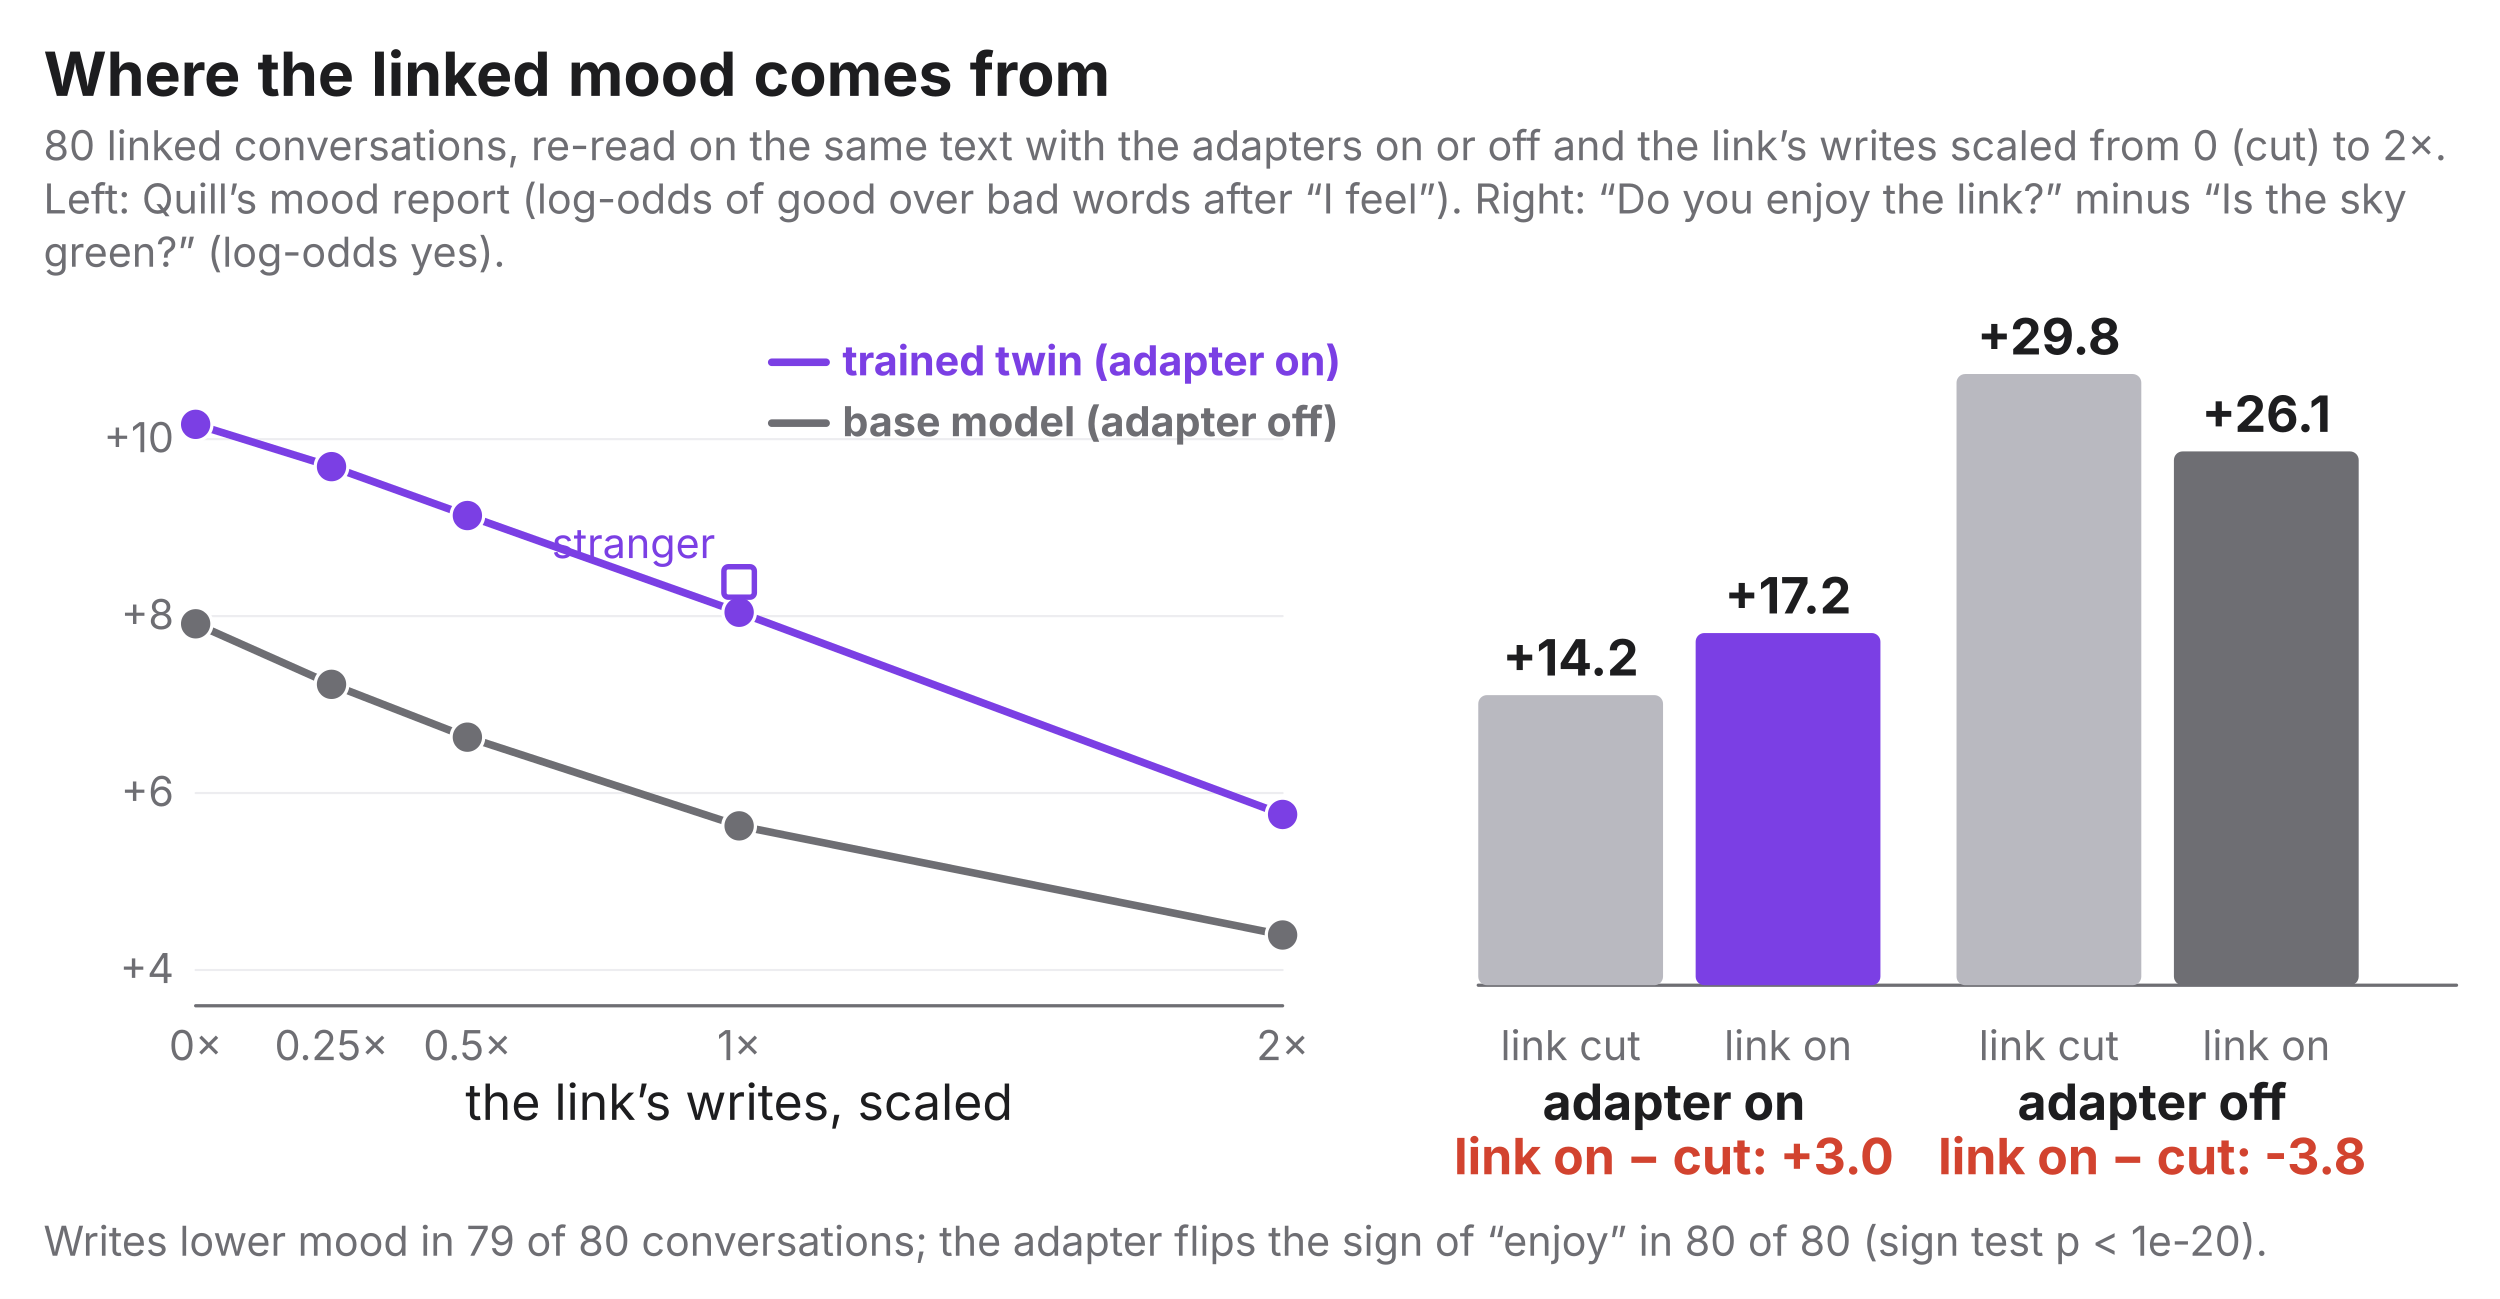
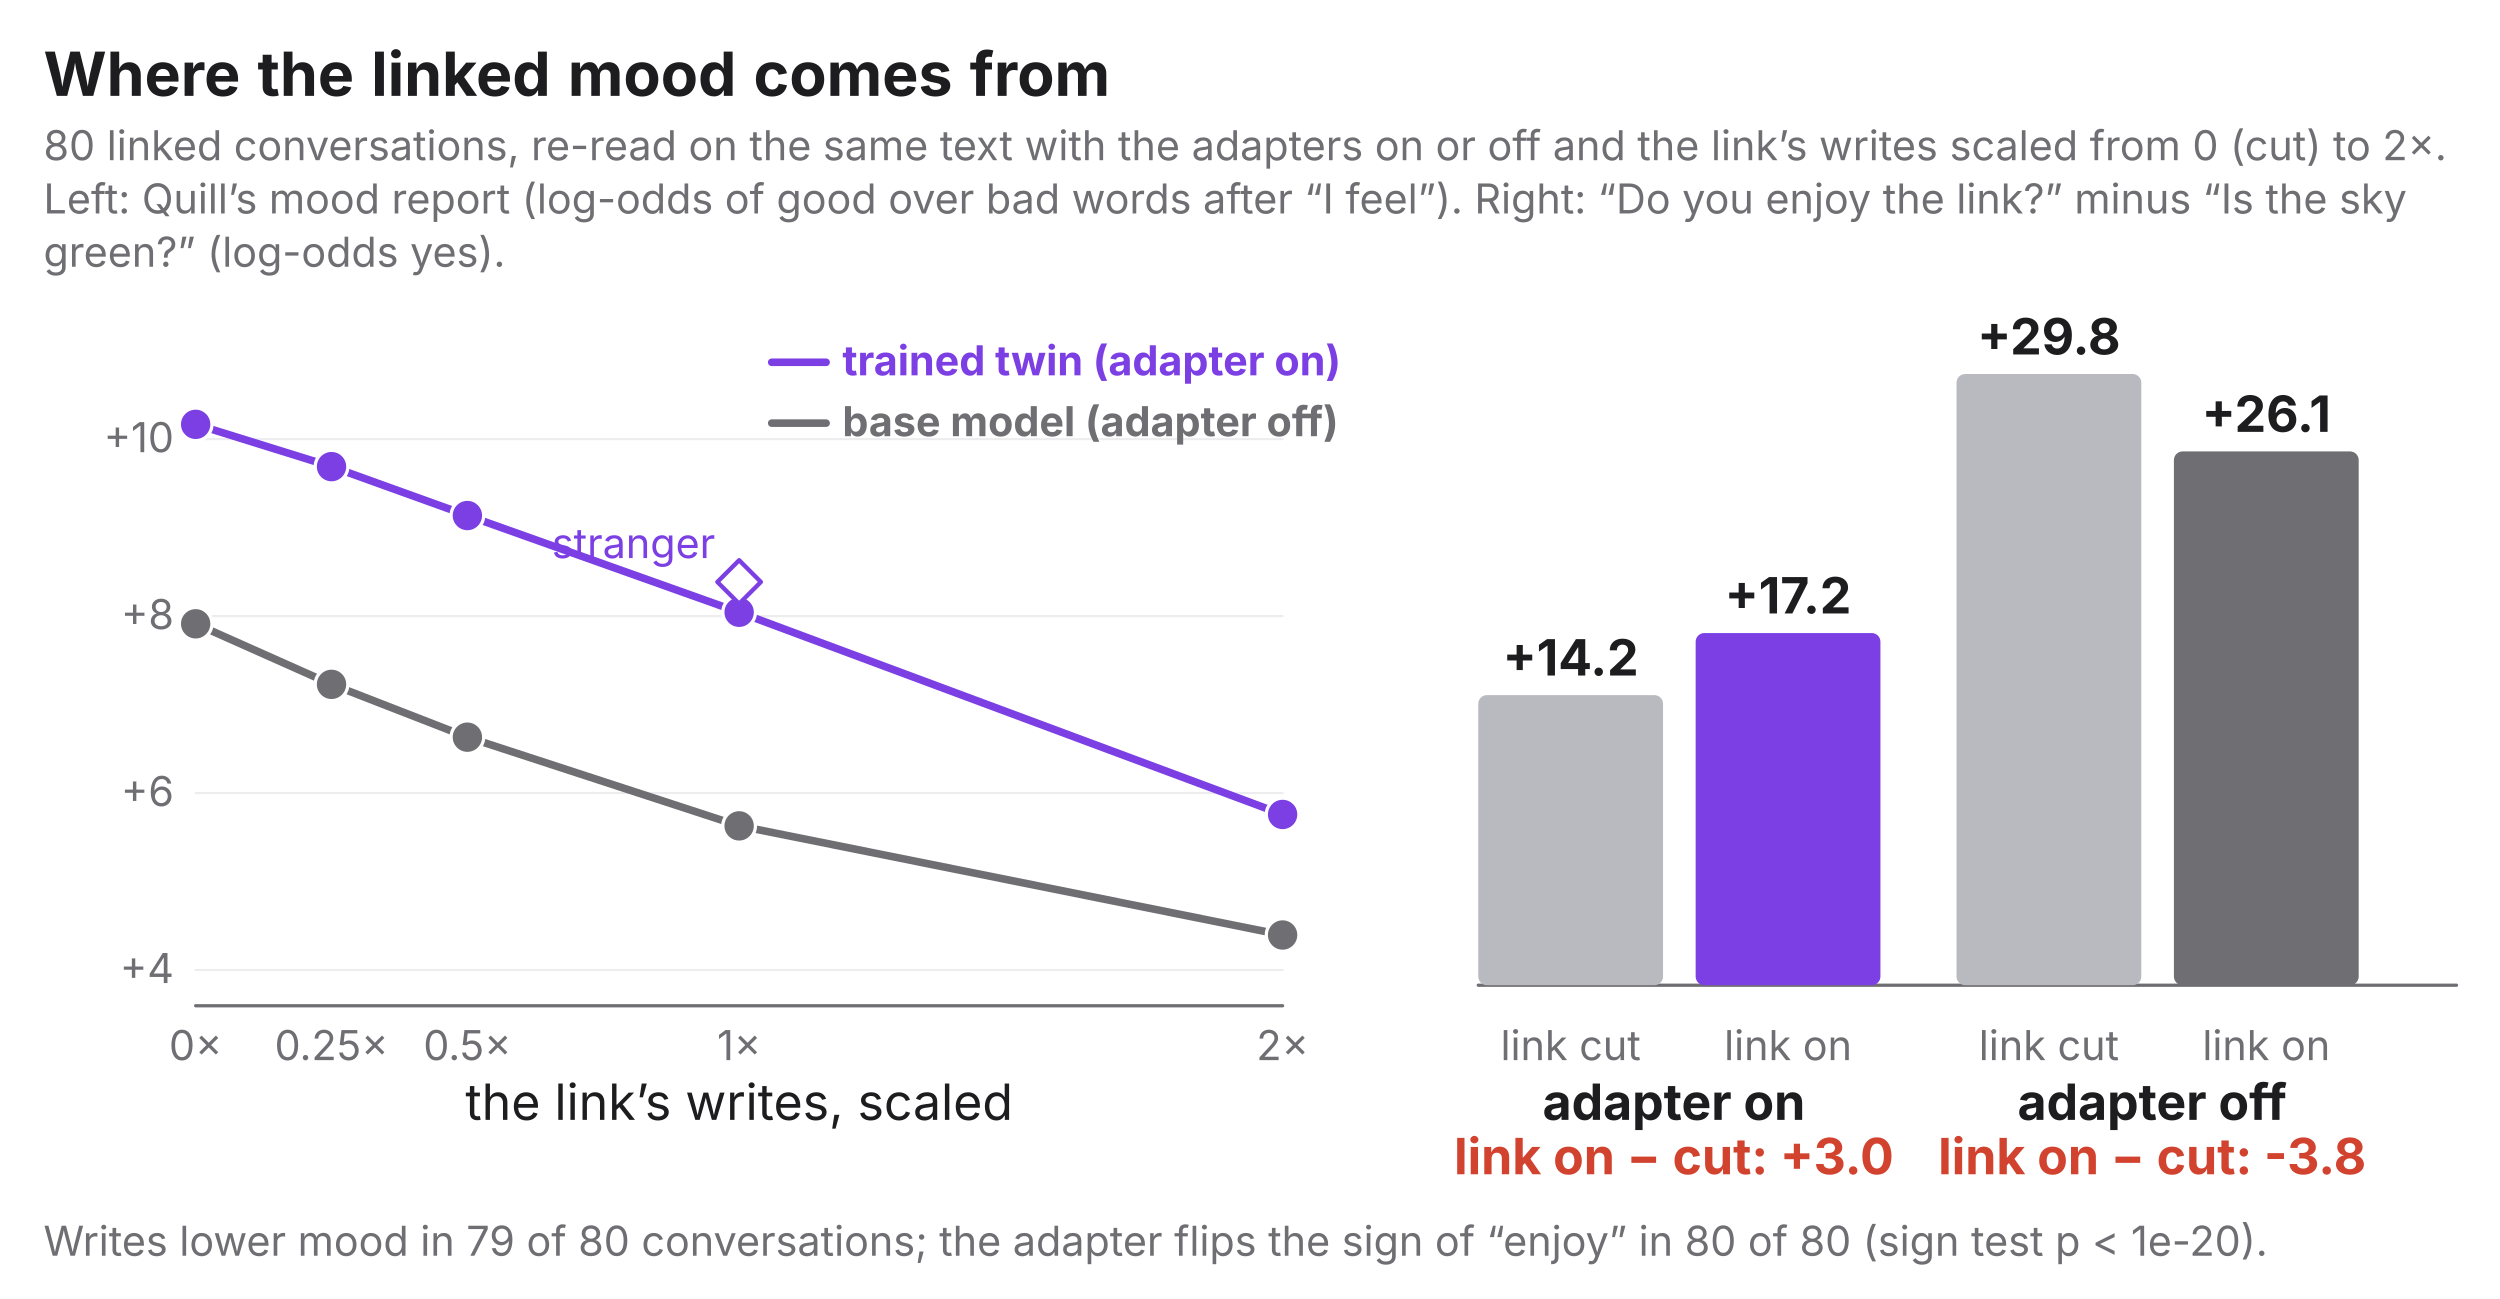
<svg xmlns="http://www.w3.org/2000/svg" width="2300" height="1195" viewBox="0 0 2300 1195">
  <rect width="2300" height="1195" fill="white" />
  <text x="40.0" y="88.2" font-family="Inter, Helvetica, Arial, sans-serif" font-size="56" font-weight="700" fill="#1D1D1F" text-anchor="start" xml:space="preserve">Where</text>
  <text x="236.9" y="88.2" font-family="Inter, Helvetica, Arial, sans-serif" font-size="56" font-weight="700" fill="#1D1D1F" text-anchor="start" xml:space="preserve">the</text>
  <text x="341.5" y="88.2" font-family="Inter, Helvetica, Arial, sans-serif" font-size="56" font-weight="700" fill="#1D1D1F" text-anchor="start" xml:space="preserve">linked</text>
  <text x="522.4" y="88.2" font-family="Inter, Helvetica, Arial, sans-serif" font-size="56" font-weight="700" fill="#1D1D1F" text-anchor="start" xml:space="preserve">mood</text>
  <text x="693.2" y="88.2" font-family="Inter, Helvetica, Arial, sans-serif" font-size="56" font-weight="700" fill="#1D1D1F" text-anchor="start" xml:space="preserve">comes</text>
  <text x="892.1" y="88.2" font-family="Inter, Helvetica, Arial, sans-serif" font-size="56" font-weight="700" fill="#1D1D1F" text-anchor="start" xml:space="preserve">from</text>
  <text x="40.0" y="147.4" font-family="Inter, Helvetica, Arial, sans-serif" font-size="38" font-weight="400" fill="#6E6E73" text-anchor="start" xml:space="preserve">80</text>
  <text x="98.2" y="147.4" font-family="Inter, Helvetica, Arial, sans-serif" font-size="38" font-weight="400" fill="#6E6E73" text-anchor="start" xml:space="preserve">linked</text>
  <text x="215.1" y="147.4" font-family="Inter, Helvetica, Arial, sans-serif" font-size="38" font-weight="400" fill="#6E6E73" text-anchor="start" xml:space="preserve">conversations,</text>
  <text x="488.6" y="147.4" font-family="Inter, Helvetica, Arial, sans-serif" font-size="38" font-weight="400" fill="#6E6E73" text-anchor="start" xml:space="preserve">re-read</text>
  <text x="633.4" y="147.4" font-family="Inter, Helvetica, Arial, sans-serif" font-size="38" font-weight="400" fill="#6E6E73" text-anchor="start" xml:space="preserve">on</text>
  <text x="689.4" y="147.4" font-family="Inter, Helvetica, Arial, sans-serif" font-size="38" font-weight="400" fill="#6E6E73" text-anchor="start" xml:space="preserve">the</text>
  <text x="757.1" y="147.4" font-family="Inter, Helvetica, Arial, sans-serif" font-size="38" font-weight="400" fill="#6E6E73" text-anchor="start" xml:space="preserve">same</text>
  <text x="864.6" y="147.4" font-family="Inter, Helvetica, Arial, sans-serif" font-size="38" font-weight="400" fill="#6E6E73" text-anchor="start" xml:space="preserve">text</text>
  <text x="942.6" y="147.4" font-family="Inter, Helvetica, Arial, sans-serif" font-size="38" font-weight="400" fill="#6E6E73" text-anchor="start" xml:space="preserve">with</text>
  <text x="1028.5" y="147.4" font-family="Inter, Helvetica, Arial, sans-serif" font-size="38" font-weight="400" fill="#6E6E73" text-anchor="start" xml:space="preserve">the</text>
  <text x="1096.3" y="147.4" font-family="Inter, Helvetica, Arial, sans-serif" font-size="38" font-weight="400" fill="#6E6E73" text-anchor="start" xml:space="preserve">adapters</text>
  <text x="1264.8" y="147.4" font-family="Inter, Helvetica, Arial, sans-serif" font-size="38" font-weight="400" fill="#6E6E73" text-anchor="start" xml:space="preserve">on</text>
  <text x="1320.7" y="147.4" font-family="Inter, Helvetica, Arial, sans-serif" font-size="38" font-weight="400" fill="#6E6E73" text-anchor="start" xml:space="preserve">or</text>
  <text x="1368.5" y="147.4" font-family="Inter, Helvetica, Arial, sans-serif" font-size="38" font-weight="400" fill="#6E6E73" text-anchor="start" xml:space="preserve">off</text>
  <text x="1428.6" y="147.4" font-family="Inter, Helvetica, Arial, sans-serif" font-size="38" font-weight="400" fill="#6E6E73" text-anchor="start" xml:space="preserve">and</text>
  <text x="1506.3" y="147.4" font-family="Inter, Helvetica, Arial, sans-serif" font-size="38" font-weight="400" fill="#6E6E73" text-anchor="start" xml:space="preserve">the</text>
  <text x="1574.1" y="147.4" font-family="Inter, Helvetica, Arial, sans-serif" font-size="38" font-weight="400" fill="#6E6E73" text-anchor="start" xml:space="preserve">link’s</text>
  <text x="1673.5" y="147.4" font-family="Inter, Helvetica, Arial, sans-serif" font-size="38" font-weight="400" fill="#6E6E73" text-anchor="start" xml:space="preserve">writes</text>
  <text x="1793.7" y="147.4" font-family="Inter, Helvetica, Arial, sans-serif" font-size="38" font-weight="400" fill="#6E6E73" text-anchor="start" xml:space="preserve">scaled</text>
  <text x="1922.5" y="147.4" font-family="Inter, Helvetica, Arial, sans-serif" font-size="38" font-weight="400" fill="#6E6E73" text-anchor="start" xml:space="preserve">from</text>
  <text x="2017.0" y="147.4" font-family="Inter, Helvetica, Arial, sans-serif" font-size="38" font-weight="400" fill="#6E6E73" text-anchor="start" xml:space="preserve">0</text>
  <text x="2051.7" y="147.4" font-family="Inter, Helvetica, Arial, sans-serif" font-size="38" font-weight="400" fill="#6E6E73" text-anchor="start" xml:space="preserve">(cut)</text>
  <text x="2146.3" y="147.4" font-family="Inter, Helvetica, Arial, sans-serif" font-size="38" font-weight="400" fill="#6E6E73" text-anchor="start" xml:space="preserve">to</text>
  <text x="2191.8" y="147.4" font-family="Inter, Helvetica, Arial, sans-serif" font-size="38" font-weight="400" fill="#6E6E73" text-anchor="start" xml:space="preserve">2×.</text>
  <text x="40.0" y="196.4" font-family="Inter, Helvetica, Arial, sans-serif" font-size="38" font-weight="400" fill="#6E6E73" text-anchor="start" xml:space="preserve">Left:</text>
  <text x="130.5" y="196.4" font-family="Inter, Helvetica, Arial, sans-serif" font-size="38" font-weight="400" fill="#6E6E73" text-anchor="start" xml:space="preserve">Quill’s</text>
  <text x="247.4" y="196.4" font-family="Inter, Helvetica, Arial, sans-serif" font-size="38" font-weight="400" fill="#6E6E73" text-anchor="start" xml:space="preserve">mood</text>
  <text x="360.2" y="196.4" font-family="Inter, Helvetica, Arial, sans-serif" font-size="38" font-weight="400" fill="#6E6E73" text-anchor="start" xml:space="preserve">report</text>
  <text x="480.1" y="196.4" font-family="Inter, Helvetica, Arial, sans-serif" font-size="38" font-weight="400" fill="#6E6E73" text-anchor="start" xml:space="preserve">(log-odds</text>
  <text x="666.8" y="196.4" font-family="Inter, Helvetica, Arial, sans-serif" font-size="38" font-weight="400" fill="#6E6E73" text-anchor="start" xml:space="preserve">of</text>
  <text x="714.3" y="196.4" font-family="Inter, Helvetica, Arial, sans-serif" font-size="38" font-weight="400" fill="#6E6E73" text-anchor="start" xml:space="preserve">good</text>
  <text x="817.2" y="196.4" font-family="Inter, Helvetica, Arial, sans-serif" font-size="38" font-weight="400" fill="#6E6E73" text-anchor="start" xml:space="preserve">over</text>
  <text x="907.0" y="196.4" font-family="Inter, Helvetica, Arial, sans-serif" font-size="38" font-weight="400" fill="#6E6E73" text-anchor="start" xml:space="preserve">bad</text>
  <text x="985.9" y="196.4" font-family="Inter, Helvetica, Arial, sans-serif" font-size="38" font-weight="400" fill="#6E6E73" text-anchor="start" xml:space="preserve">words</text>
  <text x="1106.8" y="196.4" font-family="Inter, Helvetica, Arial, sans-serif" font-size="38" font-weight="400" fill="#6E6E73" text-anchor="start" xml:space="preserve">after</text>
  <text x="1200.1" y="196.4" font-family="Inter, Helvetica, Arial, sans-serif" font-size="38" font-weight="400" fill="#6E6E73" text-anchor="start" xml:space="preserve">“I</text>
  <text x="1237.8" y="196.4" font-family="Inter, Helvetica, Arial, sans-serif" font-size="38" font-weight="400" fill="#6E6E73" text-anchor="start" xml:space="preserve">feel”).</text>
  <text x="1356.5" y="196.4" font-family="Inter, Helvetica, Arial, sans-serif" font-size="38" font-weight="400" fill="#6E6E73" text-anchor="start" xml:space="preserve">Right:</text>
  <text x="1470.0" y="196.4" font-family="Inter, Helvetica, Arial, sans-serif" font-size="38" font-weight="400" fill="#6E6E73" text-anchor="start" xml:space="preserve">“Do</text>
  <text x="1547.6" y="196.4" font-family="Inter, Helvetica, Arial, sans-serif" font-size="38" font-weight="400" fill="#6E6E73" text-anchor="start" xml:space="preserve">you</text>
  <text x="1624.2" y="196.4" font-family="Inter, Helvetica, Arial, sans-serif" font-size="38" font-weight="400" fill="#6E6E73" text-anchor="start" xml:space="preserve">enjoy</text>
  <text x="1732.1" y="196.4" font-family="Inter, Helvetica, Arial, sans-serif" font-size="38" font-weight="400" fill="#6E6E73" text-anchor="start" xml:space="preserve">the</text>
  <text x="1799.8" y="196.4" font-family="Inter, Helvetica, Arial, sans-serif" font-size="38" font-weight="400" fill="#6E6E73" text-anchor="start" xml:space="preserve">link?”</text>
  <text x="1908.4" y="196.4" font-family="Inter, Helvetica, Arial, sans-serif" font-size="38" font-weight="400" fill="#6E6E73" text-anchor="start" xml:space="preserve">minus</text>
  <text x="2026.5" y="196.4" font-family="Inter, Helvetica, Arial, sans-serif" font-size="38" font-weight="400" fill="#6E6E73" text-anchor="start" xml:space="preserve">“Is</text>
  <text x="2084.2" y="196.4" font-family="Inter, Helvetica, Arial, sans-serif" font-size="38" font-weight="400" fill="#6E6E73" text-anchor="start" xml:space="preserve">the</text>
  <text x="2152.0" y="196.4" font-family="Inter, Helvetica, Arial, sans-serif" font-size="38" font-weight="400" fill="#6E6E73" text-anchor="start" xml:space="preserve">sky</text>
  <text x="40.0" y="245.4" font-family="Inter, Helvetica, Arial, sans-serif" font-size="38" font-weight="400" fill="#6E6E73" text-anchor="start" xml:space="preserve">green?”</text>
  <text x="190.6" y="245.4" font-family="Inter, Helvetica, Arial, sans-serif" font-size="38" font-weight="400" fill="#6E6E73" text-anchor="start" xml:space="preserve">(log-odds</text>
  <text x="377.3" y="245.4" font-family="Inter, Helvetica, Arial, sans-serif" font-size="38" font-weight="400" fill="#6E6E73" text-anchor="start" xml:space="preserve">yes).</text>
  <line x1="180.0" y1="925.3" x2="1180.0" y2="925.3" stroke="#6E6E73" stroke-width="3" stroke-linecap="round" />
  <text x="180.0" y="975.3" font-family="Inter, Helvetica, Arial, sans-serif" font-size="38" font-weight="400" fill="#6E6E73" text-anchor="middle" xml:space="preserve">0×</text>
  <text x="305.0" y="975.3" font-family="Inter, Helvetica, Arial, sans-serif" font-size="38" font-weight="400" fill="#6E6E73" text-anchor="middle" xml:space="preserve">0.25×</text>
  <text x="430.0" y="975.3" font-family="Inter, Helvetica, Arial, sans-serif" font-size="38" font-weight="400" fill="#6E6E73" text-anchor="middle" xml:space="preserve">0.5×</text>
  <text x="680.0" y="975.3" font-family="Inter, Helvetica, Arial, sans-serif" font-size="38" font-weight="400" fill="#6E6E73" text-anchor="middle" xml:space="preserve">1×</text>
  <text x="1180.0" y="975.3" font-family="Inter, Helvetica, Arial, sans-serif" font-size="38" font-weight="400" fill="#6E6E73" text-anchor="middle" xml:space="preserve">2×</text>
  <text x="680.0" y="1030.3" font-family="Inter, Helvetica, Arial, sans-serif" font-size="46" font-weight="400" fill="#1D1D1F" text-anchor="middle" xml:space="preserve">the link’s writes, scaled</text>
  <line x1="180.0" y1="892.4" x2="1180.0" y2="892.4" stroke="#EDEDF0" stroke-width="2" stroke-linecap="round" />
  <text x="160.0" y="904.4" font-family="Inter, Helvetica, Arial, sans-serif" font-size="38" font-weight="400" fill="#6E6E73" text-anchor="end" xml:space="preserve">+4</text>
  <line x1="180.0" y1="729.6" x2="1180.0" y2="729.6" stroke="#EDEDF0" stroke-width="2" stroke-linecap="round" />
  <text x="160.0" y="741.6" font-family="Inter, Helvetica, Arial, sans-serif" font-size="38" font-weight="400" fill="#6E6E73" text-anchor="end" xml:space="preserve">+6</text>
  <line x1="180.0" y1="566.8" x2="1180.0" y2="566.8" stroke="#EDEDF0" stroke-width="2" stroke-linecap="round" />
  <text x="160.0" y="578.8" font-family="Inter, Helvetica, Arial, sans-serif" font-size="38" font-weight="400" fill="#6E6E73" text-anchor="end" xml:space="preserve">+8</text>
  <line x1="180.0" y1="404.0" x2="1180.0" y2="404.0" stroke="#EDEDF0" stroke-width="2" stroke-linecap="round" />
  <text x="160.0" y="416.0" font-family="Inter, Helvetica, Arial, sans-serif" font-size="38" font-weight="400" fill="#6E6E73" text-anchor="end" xml:space="preserve">+10</text>
  <path d="M180.0,390.4 L305.0,429.3 L430.0,474.3 L680.0,563.3 L1180.0,749.3" fill="none" stroke="#7B3FE4" stroke-width="7" stroke-linejoin="round" stroke-linecap="round" />
  <circle cx="180.0" cy="390.4" r="15" fill="#7B3FE4" stroke="white" stroke-width="3" />
  <circle cx="305.0" cy="429.3" r="15" fill="#7B3FE4" stroke="white" stroke-width="3" />
  <circle cx="430.0" cy="474.3" r="15" fill="#7B3FE4" stroke="white" stroke-width="3" />
  <circle cx="680.0" cy="563.3" r="15" fill="#7B3FE4" stroke="white" stroke-width="3" />
  <circle cx="1180.0" cy="749.3" r="15" fill="#7B3FE4" stroke="white" stroke-width="3" />
  <line x1="710.0" y1="333.3" x2="760.0" y2="333.3" stroke="#7B3FE4" stroke-width="7" stroke-linecap="round" />
  <text x="775.0" y="345.3" font-family="Inter, Helvetica, Arial, sans-serif" font-size="38" font-weight="700" fill="#7B3FE4" text-anchor="start" xml:space="preserve">trained twin (adapter on)</text>
  <path d="M180.0,573.9 L305.0,629.6 L430.0,678.2 L680.0,759.8 L1180.0,860.2" fill="none" stroke="#6E6E73" stroke-width="7" stroke-linejoin="round" stroke-linecap="round" />
  <circle cx="180.0" cy="573.9" r="15" fill="#6E6E73" stroke="white" stroke-width="3" />
  <circle cx="305.0" cy="629.6" r="15" fill="#6E6E73" stroke="white" stroke-width="3" />
  <circle cx="430.0" cy="678.2" r="15" fill="#6E6E73" stroke="white" stroke-width="3" />
  <circle cx="680.0" cy="759.8" r="15" fill="#6E6E73" stroke="white" stroke-width="3" />
  <circle cx="1180.0" cy="860.2" r="15" fill="#6E6E73" stroke="white" stroke-width="3" />
  <line x1="710.0" y1="389.3" x2="760.0" y2="389.3" stroke="#6E6E73" stroke-width="7" stroke-linecap="round" />
  <text x="775.0" y="401.3" font-family="Inter, Helvetica, Arial, sans-serif" font-size="38" font-weight="700" fill="#6E6E73" text-anchor="start" xml:space="preserve">base model (adapter off)</text>
-   <rect x="666.0" y="521.4" width="28.0" height="28.0" rx="4" fill="white" stroke="#7B3FE4" stroke-width="5" />
+   <path d="M680.0,515.4 L700.0,535.4 L680.0,555.4 L660.0,535.4Z" fill="white" stroke="#7B3FE4" stroke-width="4" stroke-linejoin="round" stroke-linecap="round" />
  <text x="658.0" y="513.4" font-family="Inter, Helvetica, Arial, sans-serif" font-size="38" font-weight="400" fill="#7B3FE4" text-anchor="end" xml:space="preserve">stranger</text>
  <line x1="1360.0" y1="906.4" x2="2260.0" y2="906.4" stroke="#6E6E73" stroke-width="3" stroke-linecap="round" />
  <rect x="1360.0" y="639.5" width="170.0" height="266.9" rx="8" fill="#B9B9C0" stroke="none" stroke-width="2" />
  <text x="1445.0" y="621.5" font-family="Inter, Helvetica, Arial, sans-serif" font-size="46" font-weight="700" fill="#1D1D1F" text-anchor="middle" xml:space="preserve">+14.2</text>
  <text x="1445.0" y="975.3" font-family="Inter, Helvetica, Arial, sans-serif" font-size="38" font-weight="400" fill="#6E6E73" text-anchor="middle" xml:space="preserve">link cut</text>
  <rect x="1560.0" y="582.4" width="170.0" height="324.0" rx="8" fill="#7B3FE4" stroke="none" stroke-width="2" />
  <text x="1645.0" y="564.4" font-family="Inter, Helvetica, Arial, sans-serif" font-size="46" font-weight="700" fill="#1D1D1F" text-anchor="middle" xml:space="preserve">+17.2</text>
  <text x="1645.0" y="975.3" font-family="Inter, Helvetica, Arial, sans-serif" font-size="38" font-weight="400" fill="#6E6E73" text-anchor="middle" xml:space="preserve">link on</text>
  <text x="1540.0" y="1030.3" font-family="Inter, Helvetica, Arial, sans-serif" font-size="46" font-weight="700" fill="#1D1D1F" text-anchor="middle" xml:space="preserve">adapter on</text>
  <text x="1540.0" y="1080.3" font-family="Inter, Helvetica, Arial, sans-serif" font-size="46" font-weight="700" fill="#D2432F" text-anchor="middle" xml:space="preserve">link on − cut: +3.0</text>
  <rect x="1800.0" y="344.1" width="170.0" height="562.3" rx="8" fill="#B9B9C0" stroke="none" stroke-width="2" />
  <text x="1885.0" y="326.1" font-family="Inter, Helvetica, Arial, sans-serif" font-size="46" font-weight="700" fill="#1D1D1F" text-anchor="middle" xml:space="preserve">+29.8</text>
  <text x="1885.0" y="975.3" font-family="Inter, Helvetica, Arial, sans-serif" font-size="38" font-weight="400" fill="#6E6E73" text-anchor="middle" xml:space="preserve">link cut</text>
  <rect x="2000.0" y="415.3" width="170.0" height="491.1" rx="8" fill="#6E6E73" stroke="none" stroke-width="2" />
  <text x="2085.0" y="397.3" font-family="Inter, Helvetica, Arial, sans-serif" font-size="46" font-weight="700" fill="#1D1D1F" text-anchor="middle" xml:space="preserve">+26.1</text>
  <text x="2085.0" y="975.3" font-family="Inter, Helvetica, Arial, sans-serif" font-size="38" font-weight="400" fill="#6E6E73" text-anchor="middle" xml:space="preserve">link on</text>
  <text x="1980.0" y="1030.3" font-family="Inter, Helvetica, Arial, sans-serif" font-size="46" font-weight="700" fill="#1D1D1F" text-anchor="middle" xml:space="preserve">adapter off</text>
  <text x="1980.0" y="1080.3" font-family="Inter, Helvetica, Arial, sans-serif" font-size="46" font-weight="700" fill="#D2432F" text-anchor="middle" xml:space="preserve">link on − cut: -3.8</text>
  <text x="40.0" y="1155.3" font-family="Inter, Helvetica, Arial, sans-serif" font-size="38" font-weight="400" fill="#6E6E73" text-anchor="start" xml:space="preserve">Writes lower mood in 79 of 80 conversations; the adapter flips the sign of “enjoy” in 80 of 80 (sign test p &lt; 1e-20).</text>
</svg>
